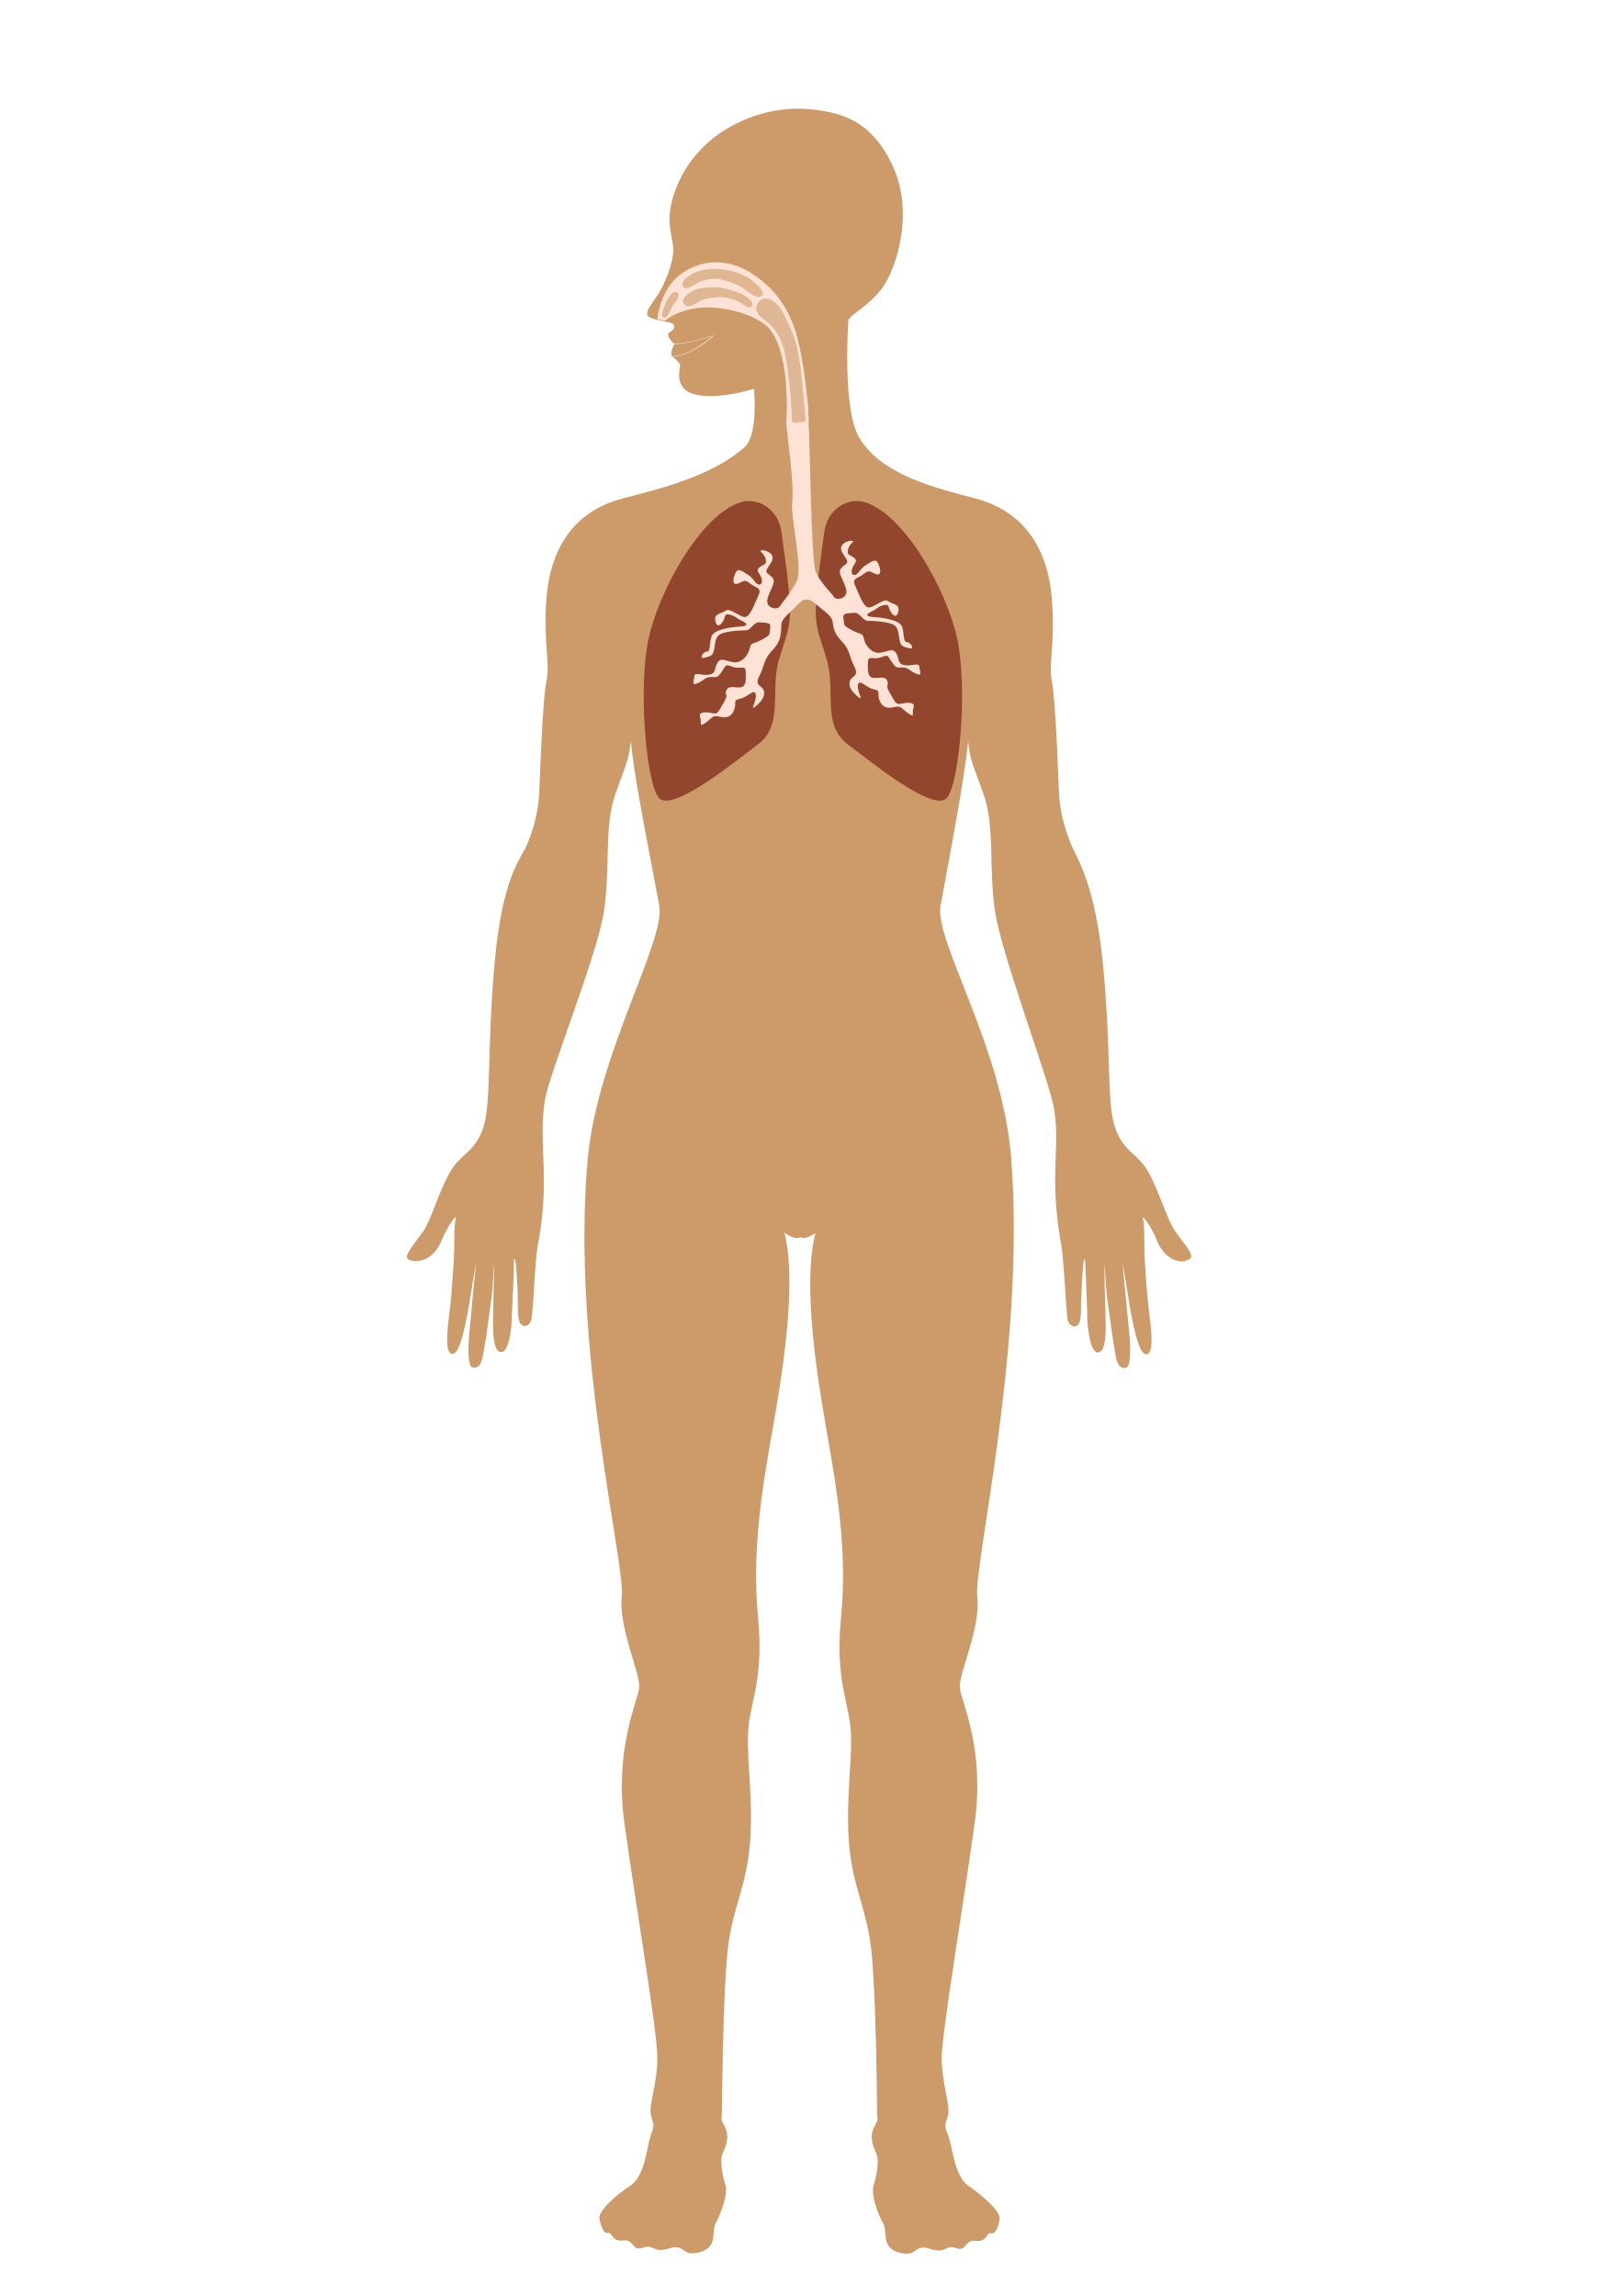
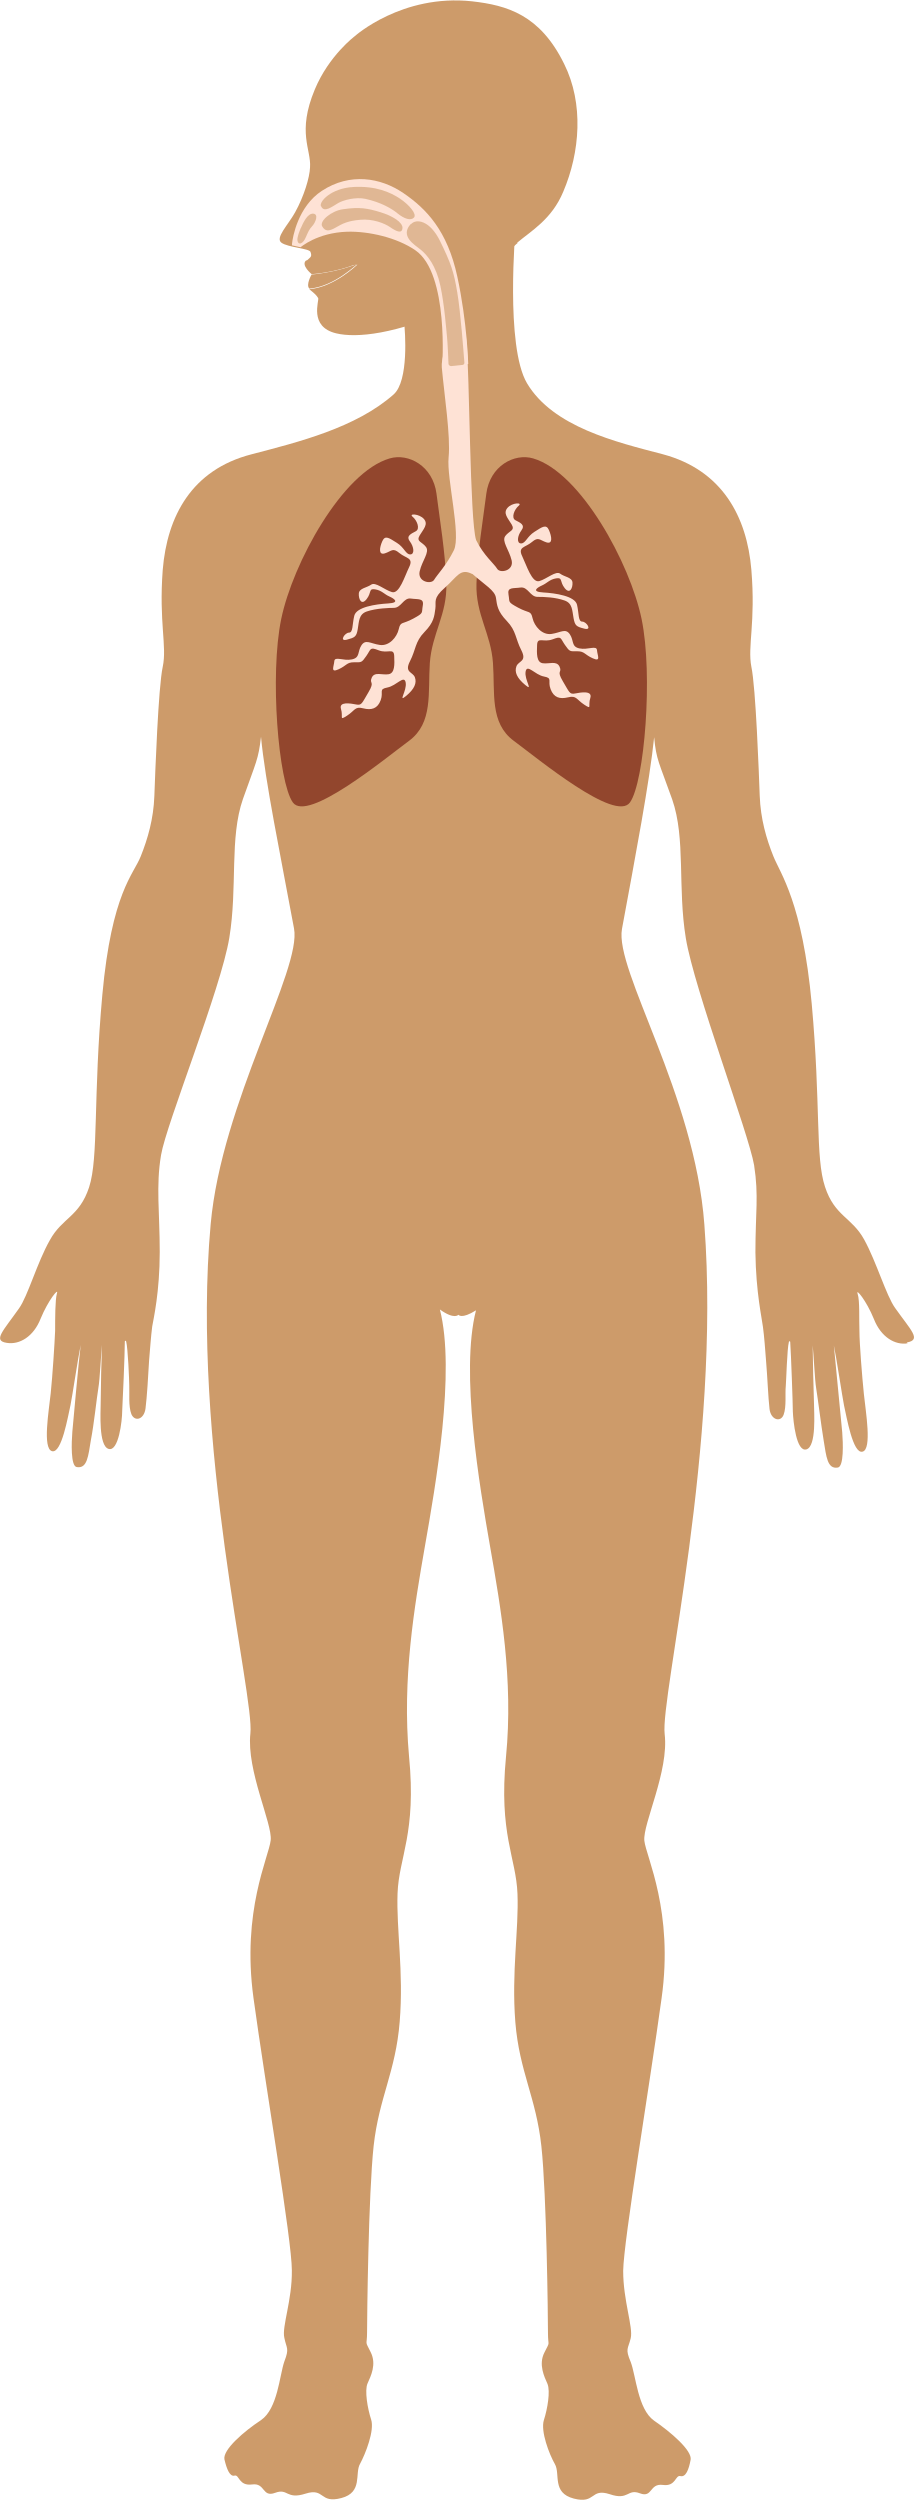
- <svg xmlns="http://www.w3.org/2000/svg" viewBox="0 0 1582.5 2238.11">
+ <svg xmlns="http://www.w3.org/2000/svg" id="Layer_1" version="1.1" viewBox="0 0 764.4 2090.9">
  <defs>
    <style>
-       .cls-1 {
+       .st0 {
        fill: #92462d;
      }

-       .cls-2 {
+       .st1 {
+         fill: #cd9b6a;
+       }
+ 
+       .st2 {
        fill: #cc9b69;
      }

-       .cls-3 {
-         fill: #fee2d5;
+       .st3 {
+         opacity: .6;
      }

-       .cls-3, .cls-4 {
+       .st3, .st4 {
        isolation: isolate;
      }

-       .cls-4 {
-         opacity: .6;
-       }
- 
-       .cls-5 {
-         fill: #cd9b6a;
+       .st4 {
+         fill: #fee2d5;
      }
    </style>
  </defs>
  <g id="BodyBase">
    <g>
      <g id="SideBody">
-         <path id="BodyBase-2" data-name="BodyBase" class="cls-5" d="M1155.94,1229.4c-10.69,1.84-22.48-5.16-28.38-20.27-6.27-15.48-15.48-26.54-13.64-21.01,1.84,5.53,1.11,21.38,1.47,31.33,0,9.95,2.21,37.6,3.69,52.34s7,46.44-1.11,48.28c-8.11,2.21-13.27-29.12-15.48-38.7-1.47-7.37-6.27-39.81-8.48-50.13h0c1.47,14.74,6.27,65.24,7,72.61.74,8.85,1.47,28.75-3.69,29.49-8.85,1.47-9.58-9.21-11.79-22.48-2.21-13.27-4.79-34.65-6.27-43.86-1.11-6.27-2.21-29.86-2.95-35.75h0c0,8.11.74,38.7,1.11,49.02,0,7,2.21,35.38-6.27,37.96-8.48,2.58-11.06-23.59-11.43-31.7,0-6.63-1.47-47.92-2.21-58.24,0-.74-1.11-.74-1.11,0-1.47,5.53-2.21,32.44-2.58,36.86-.74,6.27.74,17.32-1.84,23.96s-10.69,4.42-11.79-4.79-1.84-27.64-2.95-40.18c-.74-9.21-1.47-20.27-2.58-28.38-.74-6.27-5.9-28.75-6.27-62.29,0-33.54,2.95-47.18-1.11-72.98-4.42-26.17-50.13-147.06-57.13-189.82s0-83.3-11.43-116.1c-11.06-31.33-13.27-32.8-15.11-51.97-3.69,36.49-15.85,100.25-26.91,160.33-6.27,34.65,60.82,137.85,68.93,247.32,14.01,183.55-36.86,395.12-33.17,426.08,3.69,30.96-18.43,75.19-16.95,89.2,1.47,13.64,24.7,58.97,14.37,131.95-9.95,72.98-31.7,202.35-32.07,227.78,0,25.06,8.48,47.18,6.27,56.39s-4.79,8.48,0,19.9c4.42,11.43,5.9,39.44,19.53,49.02,14.01,9.58,32.07,25.06,30.59,32.8-1.47,8.11-4.05,14.74-8.48,13.64-4.42-1.11-3.69,8.85-14.74,7.37-11.43-1.47-8.48,11.06-19.17,7-10.69-4.05-9.21,6.27-25.43.74-16.22-5.16-11.43,8.48-29.86,3.69-18.43-4.79-11.06-20.64-15.85-28.75s-12.16-27.64-9.21-36.86,5.53-23.96,2.95-30.22c-2.58-5.9-7.74-16.22-2.58-26.17,5.16-10.32,2.95-4.42,2.95-16.59s-1.11-115-5.53-155.91c-4.42-40.91-18.43-62.29-21.75-103.94-3.32-42.02,2.95-77.4,1.84-107.26-1.11-30.22-15.85-50.13-9.58-114.63,6.27-64.5-4.42-124.95-13.27-175.81-8.85-50.5-25.06-145.59-11.79-197.56-12.16,7.74-14.74,3.69-14.74,3.69,0,0-3.32,4.42-15.48-4.42,13.27,51.97-3.69,147.8-12.53,197.93-8.85,50.5-19.17,110.94-13.27,175.81,6.27,64.5-8.48,84.41-9.58,114.63-1.11,30.22,5.16,65.24,1.84,107.26s-17.32,63.4-21.75,103.94c-4.42,40.91-5.53,144.12-5.53,155.91s-2.21,6.27,2.95,16.59,0,20.27-2.58,26.17,0,21.01,2.95,30.22c2.95,9.21-4.79,28.75-9.21,36.86-4.79,8.11,2.58,23.96-15.85,28.75-18.43,4.79-13.64-8.85-29.86-3.69s-14.37-4.79-25.43-.74c-11.06,4.05-8.11-8.48-19.17-7-11.43,1.47-10.69-8.48-14.74-7.37-4.05,1.11-6.63-5.53-8.48-13.64-1.47-8.11,16.59-23.59,30.59-32.8,14.01-9.58,15.48-37.6,19.53-49.02,4.42-11.43,1.84-10.69,0-19.9-2.21-9.21,6.63-31.33,6.27-56.39,0-25.06-22.12-154.81-32.07-227.78-9.95-72.98,12.9-117.95,14.37-131.95,1.47-14.01-20.27-58.24-16.95-89.2,3.69-30.96-49.76-242.9-33.17-426.08,9.21-102.1,76.3-213.04,69.66-247.32-11.06-60.08-24.33-123.84-27.64-160.33-2.21,19.17-4.05,20.64-15.11,51.97-11.43,32.8-4.42,73.35-11.43,116.1-7,42.76-52.71,155.54-57.13,181.71-4.42,26.17-1.11,47.92-1.11,81.09s-5.16,56.02-6.27,62.29c-1.11,8.48-1.84,19.17-2.58,28.38-.74,12.53-1.84,30.96-2.95,40.18s-8.85,11.43-11.79,4.79c-2.58-6.63-1.47-17.69-1.84-23.96,0-4.42-1.11-31.33-2.58-36.86,0-.74-1.11-.74-1.11,0,0,10.32-1.84,51.6-2.21,58.24,0,8.11-2.95,34.28-11.43,31.7-8.48-2.58-6.63-30.96-6.63-37.96,0-10.32.74-40.91,1.11-49.02h0c-.74,5.9-1.84,29.49-2.95,35.75-1.47,9.21-3.69,30.59-6.27,43.86-2.21,13.27-2.95,23.96-11.79,22.48-5.16-.74-4.42-20.64-3.69-29.49.74-7.37,5.16-58.24,7-72.61h0c-2.21,10.32-7,42.76-8.48,50.13-2.21,9.58-7.37,40.91-15.48,38.7-8.11-2.21-2.58-33.91-1.11-48.28,1.47-14.37,3.32-42.02,3.69-52.34,0-9.95,0-26.17,1.47-31.33,1.84-5.53-7.37,5.9-13.64,21.01-5.9,15.11-17.69,22.12-28.38,20.27-11.79-1.84-2.95-9.95,10.32-28.75,7.37-10.32,15.11-38.33,25.8-57.13,10.32-18.8,24.7-19.53,32.8-44.23,8.11-24.7,3.32-75.56,11.06-161.07s26.17-100.62,32.07-115.74c5.9-14.74,10.69-31.33,11.43-50.5.74-19.17,3.32-91.04,7-108,3.69-17.32-3.32-36.86,0-81.09,3.69-44.97,24.33-83.67,74.09-96.57,39.44-10.32,87.35-22.12,119.05-50.13,12.9-11.43,9.58-53.08,8.85-60.08,40.91-63.03,67.82-69.29,93.25-78.88,0,0-8.85,98.78,9.58,129.74,21.75,36.49,74.09,49.02,113.52,59.34,49.76,13.27,70.4,52.34,74.09,96.57,3.69,44.6-3.32,63.77,0,81.09,3.69,17.32,6.27,88.83,7,108,.74,19.17,5.53,35.75,11.43,50.5s24.33,38.7,32.07,123.48c7.74,85.14,2.95,128.27,11.06,152.96,8.11,24.7,22.48,25.43,32.8,44.23,10.32,18.8,18.43,46.81,25.8,57.13,13.27,18.8,22.12,26.54,10.32,28.75h0l-.74.74h1.11Z" />
+         <path id="BodyBase-2" class="st1" d="M759.3,1123.5c-10.7,1.8-22.5-5.2-28.4-20.3-6.3-15.5-15.5-26.5-13.6-21s1.1,21.4,1.5,31.3c0,9.9,2.2,37.6,3.7,52.3s7,46.4-1.1,48.3c-8.1,2.2-13.3-29.1-15.5-38.7-1.5-7.4-6.3-39.8-8.5-50.1h0c1.5,14.7,6.3,65.2,7,72.6.7,8.8,1.5,28.8-3.7,29.5-8.8,1.5-9.6-9.2-11.8-22.5-2.2-13.3-4.8-34.7-6.3-43.9-1.1-6.3-2.2-29.9-2.9-35.8h0c0,8.1.7,38.7,1.1,49,0,7,2.2,35.4-6.3,38s-11.1-23.6-11.4-31.7c0-6.6-1.5-47.9-2.2-58.2,0-.7-1.1-.7-1.1,0-1.5,5.5-2.2,32.4-2.6,36.9-.7,6.3.7,17.3-1.8,24s-10.7,4.4-11.8-4.8-1.8-27.6-2.9-40.2c-.7-9.2-1.5-20.3-2.6-28.4-.7-6.3-5.9-28.8-6.3-62.3,0-33.5,2.9-47.2-1.1-73-4.4-26.2-50.1-147.1-57.1-189.8s0-83.3-11.4-116.1c-11.1-31.3-13.3-32.8-15.1-52-3.7,36.5-15.8,100.2-26.9,160.3-6.3,34.7,60.8,137.9,68.9,247.3,14,183.6-36.9,395.1-33.2,426.1s-18.4,75.2-17,89.2c1.5,13.6,24.7,59,14.4,131.9-10,73-31.7,202.3-32.1,227.8,0,25.1,8.5,47.2,6.3,56.4s-4.8,8.5,0,19.9c4.4,11.4,5.9,39.4,19.5,49,14,9.6,32.1,25.1,30.6,32.8-1.5,8.1-4,14.7-8.5,13.6-4.4-1.1-3.7,8.9-14.7,7.4-11.4-1.5-8.5,11.1-19.2,7-10.7-4.1-9.2,6.3-25.4.7-16.2-5.2-11.4,8.5-29.9,3.7s-11.1-20.6-15.8-28.8-12.2-27.6-9.2-36.9,5.5-24,3-30.2c-2.6-5.9-7.7-16.2-2.6-26.2,5.2-10.3,3-4.4,3-16.6s-1.1-115-5.5-155.9c-4.4-40.9-18.4-62.3-21.8-103.9-3.3-42,3-77.4,1.8-107.3-1.1-30.2-15.8-50.1-9.6-114.6,6.3-64.5-4.4-124.9-13.3-175.8-8.8-50.5-25.1-145.6-11.8-197.6-12.2,7.7-14.7,3.7-14.7,3.7,0,0-3.3,4.4-15.5-4.4,13.3,52-3.7,147.8-12.5,197.9-8.8,50.5-19.2,110.9-13.3,175.8,6.3,64.5-8.5,84.4-9.6,114.6-1.1,30.2,5.2,65.2,1.8,107.3s-17.3,63.4-21.8,103.9c-4.4,40.9-5.5,144.1-5.5,155.9s-2.2,6.3,3,16.6,0,20.3-2.6,26.2,0,21,3,30.2-4.8,28.8-9.2,36.9c-4.8,8.1,2.6,24-15.8,28.8s-13.6-8.9-29.9-3.7-14.4-4.8-25.4-.7-8.1-8.5-19.2-7c-11.4,1.5-10.7-8.5-14.7-7.4-4,1.1-6.6-5.5-8.5-13.6-1.5-8.1,16.6-23.6,30.6-32.8,14-9.6,15.5-37.6,19.5-49,4.4-11.4,1.8-10.7,0-19.9-2.2-9.2,6.6-31.3,6.3-56.4,0-25.1-22.1-154.8-32.1-227.8-10-73,12.9-117.9,14.4-131.9,1.5-14-20.3-58.2-17-89.2,3.7-31-49.8-242.9-33.2-426.1,9.2-102.1,76.3-213,69.7-247.3-11.1-60.1-24.3-123.8-27.6-160.3-2.2,19.2-4,20.6-15.1,52-11.4,32.8-4.4,73.3-11.4,116.1-7,42.8-52.7,155.5-57.1,181.7-4.4,26.2-1.1,47.9-1.1,81.1s-5.2,56-6.3,62.3c-1.1,8.5-1.8,19.2-2.6,28.4-.7,12.5-1.8,31-3,40.2s-8.9,11.4-11.8,4.8c-2.6-6.6-1.5-17.7-1.8-24,0-4.4-1.1-31.3-2.6-36.9,0-.7-1.1-.7-1.1,0,0,10.3-1.8,51.6-2.2,58.2,0,8.1-3,34.3-11.4,31.7-8.5-2.6-6.6-31-6.6-38,0-10.3.7-40.9,1.1-49h0c-.7,5.9-1.8,29.5-3,35.8-1.5,9.2-3.7,30.6-6.3,43.9-2.2,13.3-3,24-11.8,22.5-5.2-.7-4.4-20.6-3.7-29.5.7-7.4,5.2-58.2,7-72.6h0c-2.2,10.3-7,42.8-8.5,50.1-2.2,9.6-7.4,40.9-15.5,38.7-8.1-2.2-2.6-33.9-1.1-48.3s3.3-42,3.7-52.3c0-9.9,0-26.2,1.5-31.3,1.8-5.5-7.4,5.9-13.6,21-5.9,15.1-17.7,22.1-28.4,20.3-11.8-1.8-3-9.9,10.3-28.8,7.4-10.3,15.1-38.3,25.8-57.1,10.3-18.8,24.7-19.5,32.8-44.2,8.1-24.7,3.3-75.6,11.1-161.1s26.2-100.6,32.1-115.7c5.9-14.7,10.7-31.3,11.4-50.5s3.3-91,7-108c3.7-17.3-3.3-36.9,0-81.1,3.7-45,24.3-83.7,74.1-96.6,39.4-10.3,87.3-22.1,119-50.1,12.9-11.4,9.6-53.1,8.8-60.1,40.9-63,67.8-69.3,93.2-78.9,0,0-8.8,98.8,9.6,129.7,21.8,36.5,74.1,49,113.5,59.3,49.8,13.3,70.4,52.3,74.1,96.6,3.7,44.6-3.3,63.8,0,81.1,3.7,17.3,6.3,88.8,7,108,.7,19.2,5.5,35.8,11.4,50.5s24.3,38.7,32.1,123.5c7.7,85.1,2.9,128.3,11.1,153,8.1,24.7,22.5,25.4,32.8,44.2,10.3,18.8,18.4,46.8,25.8,57.1,13.3,18.8,22.1,26.5,10.3,28.8h0l-.7.7h1.1Z" />
      </g>
      <g id="SideHead">
-         <path id="LowerLip" class="cls-5" d="M695.58,326.37h0c-18.43,7.74-38.33,8.85-38.33,8.85,0,0-9.21-7.37-4.79-11.43,7-.74,7.74,0,18.06,1.84,11.06,1.47,25.06.74,25.06.74Z" />
-         <path id="UpperLip" class="cls-5" d="M695.58,326.74c-.74,0-19.17,18.8-40.18,20.64-3.32-2.95,1.84-11.79,1.84-11.79,0,0,19.9-1.47,38.33-8.85h0Z" />
-         <path id="HeadBAse" class="cls-5" d="M830.48,308.31s-4.05,3.32-5.16,4.79c-4.05,4.42-6.63,9.95-11.06,11.79-4.42,1.47-6.27,0-6.27,0,0,0-3.32,12.53-8.11,21.75-3.69,6.63-17.32,14.01-23.96,16.95-47.92,21.75-81.09,25.06-98.04,21.01-23.22-5.53-14.01-27.64-15.11-29.49-1.47-2.58-3.32-4.05-7.37-7.37,21.01-1.84,39.81-20.27,40.18-20.64h0s-14.01,1.11-25.06-.74c-10.32-1.47-11.06-2.95-18.06-1.84,4.05-4.05,5.53-3.69,4.05-8.11-1.11-2.95-18.8-3.69-24.33-7.74-5.53-4.05,5.53-14.74,11.43-25.43,7.37-13.27,12.16-29.12,12.53-37.6,1.11-15.11-11.06-29.12,4.05-65.24,11.79-28.38,33.54-44.6,33.54-44.6,0,0,39.44-35.38,98.04-29.12,29.12,3.32,56.76,11.06,77.03,52.34,16.59,33.17,13.27,74.09-.74,106.89-9.58,23.22-26.91,32.8-38.7,42.76h.74l.37-.37Z" />
+         <path id="LowerLip" class="st1" d="M299,220.4h0c-18.4,7.7-38.3,8.9-38.3,8.9,0,0-9.2-7.4-4.8-11.4,7-.7,7.7,0,18.1,1.8,11.1,1.5,25.1.7,25.1.7Z" />
+         <path id="UpperLip" class="st1" d="M299,220.8c-.7,0-19.2,18.8-40.2,20.6-3.3-3,1.8-11.8,1.8-11.8,0,0,19.9-1.5,38.3-8.9h0Z" />
+         <path id="HeadBAse" class="st1" d="M433.9,202.4s-4,3.3-5.2,4.8c-4,4.4-6.6,10-11.1,11.8-4.4,1.5-6.3,0-6.3,0,0,0-3.3,12.5-8.1,21.8-3.7,6.6-17.3,14-24,17-47.9,21.8-81.1,25.1-98,21-23.2-5.5-14-27.6-15.1-29.5-1.5-2.6-3.3-4-7.4-7.4,21-1.8,39.8-20.3,40.2-20.6h0s-14,1.1-25.1-.7c-10.3-1.5-11.1-3-18.1-1.8,4-4,5.5-3.7,4-8.1-1.1-3-18.8-3.7-24.3-7.7s5.5-14.7,11.4-25.4c7.4-13.3,12.2-29.1,12.5-37.6,1.1-15.1-11.1-29.1,4-65.2,11.8-28.4,33.5-44.6,33.5-44.6,0,0,39.4-35.4,98-29.1,29.1,3.3,56.8,11.1,77,52.3,16.6,33.2,13.3,74.1-.7,106.9-9.6,23.2-26.9,32.8-38.7,42.8h.7l.4-.4h0Z" />
      </g>
    </g>
  </g>
  <g id="Respiratory">
    <g id="Lungs">
-       <path class="cls-1" d="M761.72,519.18c2.6,20.82,7.36,48.88,8.25,74.8s-12.07,41.82-13.84,66.55,2.94,50.06-17.37,65.08-85.1,68.61-97.18,51.53-19.44-106.6-9.72-153.42,51.24-122.8,90.7-134.28c15.7-4.57,36.22,6.18,39.17,29.74Z" />
-       <path class="cls-1" d="M803.29,519.18c-2.6,20.82-7.36,48.88-8.25,74.8s12.07,41.82,13.84,66.55c1.77,24.74-2.94,50.06,17.37,65.08,20.32,15.02,85.1,68.61,97.18,51.53s19.44-106.6,9.72-153.42c-9.72-46.82-51.24-122.8-90.7-134.28-15.7-4.57-36.22,6.18-39.17,29.74Z" />
+       <path class="st0" d="M365.1,413.2c2.6,20.8,7.4,48.9,8.2,74.8s-12.1,41.8-13.8,66.5,2.9,50.1-17.4,65.1-85.1,68.6-97.2,51.5-19.4-106.6-9.7-153.4,51.2-122.8,90.7-134.3c15.7-4.6,36.2,6.2,39.2,29.7h0Z" />
+       <path class="st0" d="M406.7,413.2c-2.6,20.8-7.4,48.9-8.2,74.8s12.1,41.8,13.8,66.5c1.8,24.7-2.9,50.1,17.4,65.1,20.3,15,85.1,68.6,97.2,51.5s19.4-106.6,9.7-153.4c-9.7-46.8-51.2-122.8-90.7-134.3-15.7-4.6-36.2,6.2-39.2,29.7h0Z" />
    </g>
-     <path class="cls-3" d="M791.83,586.03c10.31,9.13,18.74,13.69,19.62,19.88s1.18,11.19,9.13,19.44,7.07,14.72,12.07,24.44-2.36,8.83-4.12,13.55.29,9.72,7.36,15.61c7.07,5.89-.88-4.42.29-11.19,1.18-6.77,7.66,2.65,15.31,4.12s2.94,3.53,5.6,10.6,7.66,8.54,14.72,6.77,6.77,1.77,13.55,6.18,2.94.88,5.01-5.6c2.06-6.48-7.95-4.71-12.66-3.83s-4.71-.88-10.31-10.31-.29-6.77-2.65-12.07-8.83-2.06-14.13-2.94-5.01-8.25-4.71-15.31c.29-7.07,5.3-1.77,12.96-4.71s6.18-1.18,10.31,4.71,4.12,5.3,10.31,5.3,5.89,2.65,12.96,5.89,3.83-2.36,3.53-6.77-7.66,0-14.72-1.47-4.42-6.48-7.95-11.78-7.36-1.47-15.31-.29-14.43-6.48-15.9-13.25-2.94-3.83-12.07-8.83-6.77-4.42-7.95-10.9,3.83-5.01,10.01-5.89,8.1,7.8,14.25,7.8c3.43,0,14.8.33,22.64,2.98,6.75,2.28,6.4,8.36,7.58,14.83s2.36,7.07,9.13,8.83,1.77-5.89-1.77-5.89-2.65-6.77-4.42-14.13-17.96-9.72-28.27-10.31-5.01-4.12-.88-5.89,6.18-5.01,11.78-5.89,2.65,2.65,7.07,8.25,6.77-.29,6.48-4.71c-.29-4.42-6.77-4.71-10.31-7.36s-11.19,4.42-17.37,6.18-10.6-12.96-14.43-20.91,2.65-7.07,8.25-11.78,6.48-1.47,12.07.29,4.42-5.01,2.06-10.31-5.89-2.36-12.07,1.47-7.36,9.72-11.19,9.72-3.24-6.18.29-10.9-1.18-6.48-5.01-8.54-.88-9.13,2.65-12.07-5.6-2.65-9.42,1.77.29,8.54,3.53,13.84-2.06,5.3-5.3,9.72,3.24,11.48,5.3,20.32-9.72,11.19-12.07,7.07c-2.36-4.12-11.37-11.34-17.56-24-5.3-16.2-5.37-140.29-8.1-166.6-3.09-29.82-21.88,8.1-20.6,22.2,2.04,22.41,7.49,57.82,5.72,75.2s10.6,65.08,4.42,77.74-14.13,20.61-16.49,24.74-14.13,1.77-12.07-7.07,8.54-15.9,5.3-20.32-8.54-4.42-5.3-9.72,7.36-9.42,3.53-13.84-12.96-4.71-9.42-1.77,6.48,10.01,2.65,12.07-8.54,3.83-5.01,8.54,4.12,10.9.29,10.9-5.01-5.89-11.19-9.72-9.72-6.77-12.07-1.47-3.53,12.07,2.06,10.31,6.48-5.01,12.07-.29,12.07,3.83,8.25,11.78-8.25,22.67-14.43,20.91-13.84-8.83-17.37-6.18-10.01,2.94-10.31,7.36,2.06,10.31,6.48,4.71,1.47-9.13,7.07-8.25,7.66,4.12,11.78,5.89,9.42,5.3-.88,5.89-26.5,2.94-28.27,10.31-.88,14.13-4.42,14.13-8.54,7.66-1.77,5.89,7.95-2.36,9.13-8.83.84-12.55,7.58-14.83c7.84-2.65,19.2-2.98,22.64-2.98,6.15,0,8.06-8.69,14.25-7.8s11.19-.59,10.01,5.89,1.18,5.89-7.95,10.9-10.6,2.06-12.07,8.83-7.95,14.43-15.9,13.25-11.78-5.01-15.31.29-.88,10.31-7.95,11.78-14.43-2.94-14.72,1.47-3.53,10.01,3.53,6.77,6.77-5.89,12.96-5.89,6.18.59,10.31-5.3,2.65-7.66,10.31-4.71,12.66-2.36,12.96,4.71.59,14.43-4.71,15.31-11.78-2.36-14.13,2.94,2.94,2.65-2.65,12.07-5.6,11.19-10.31,10.31-14.72-2.65-12.66,3.83-1.77,10.01,5.01,5.6,6.48-7.95,13.55-6.18,12.07.29,14.72-6.77-2.06-9.13,5.6-10.6,14.13-10.9,15.31-4.12-6.77,17.08.29,11.19,9.13-10.9,7.36-15.61-9.13-3.83-4.12-13.55,4.12-16.2,12.07-24.44,8.25-13.25,9.13-19.44-2.36-8.54,7.95-17.67,12.66-16.49,22.67-11.48Z" />
-     <path id="UpperTube" class="cls-3" d="M640.86,311.07v-1.04c.52-5.65,4.96-31.4,24.96-44.53,23.4-15.31,48.97-11.22,68.19,1.91,19.22,13.13,36.79,31.4,45.06,69.85,8.26,38.45,9.07,72.97,9.07,72.97l-21.77,3.13s5.91-78.63-22.27-98.11c-15.57-10.79-39.32-16.09-57.06-15.57-25.22.78-39.05,12.96-39.05,12.96l-7.22-1.57h.09Z" />
-     <g id="Pharynx" class="cls-4">
-       <path class="cls-2" d="M648.15,296.97c2.09-4.78,5.74-12.7,10.52-12.26s1.91,7.57-1.22,10.79c-4,4.09-4.78,10.87-8,13.31-3.22,2.52-4.44-1.04-4-3.48s1.39-5.48,2.7-8.52h0v.17h0Z" />
-       <path class="cls-2" d="M665.02,278.35c-1.57-3.65,8.18-14.87,26.96-16,18.79-1.13,31.14,4.44,39.14,9.74,7.92,5.31,14.44,13.13,11.74,15.92s-8,1.04-13.31-3.22c-5.31-4.35-14.18-9.65-27.4-12.53-7.92-1.74-18.27,1.04-22.61,3.48-4.61,2.61-11.92,8.7-14.35,2.7h-.17v-.09Z" />
-       <path class="cls-2" d="M665.98,295.14c-2.35-4.35,7.65-12.87,17.48-14.18,14.18-2.09,20.61-.7,31.05,2.44s19.22,8.61,18.7,13.48-5.22,2.61-10.61-1.13c-4.44-3.04-14.09-6.87-24.53-6-10.61.87-14.79,3.13-20.88,6.61-5.65,3.31-8.79,3.13-11.13-1.13h-.09v-.09Z" />
-       <path id="Esofagus" class="cls-2" d="M740.33,293.39c4.33-4.8,15.7-3.44,24.27,14.04,9.14,18.68,11.51,25.29,14.53,43.44,2.67,15.99,5.35,50.7,5.94,58.51.04.87-.63,1.68-1.49,1.8l-9.45,1.01c-1.13.05-2.21-.78-2.26-1.91-.2-4.87-.71-16.95-1.19-22.15-.71-6.5-2.08-26.73-5.56-43.21-3.48-16.48-10.83-25.66-16.59-30.3-5.05-4.05-17.36-11.2-8.21-21.33h0v.09Z" />
+     <path id="bronchi" class="st4" d="M395.2,480.1c10.3,9.1,18.7,13.7,19.6,19.9s1.2,11.2,9.1,19.4,7.1,14.7,12.1,24.4-2.4,8.8-4.1,13.5.3,9.7,7.4,15.6-.9-4.4.3-11.2c1.2-6.8,7.7,2.7,15.3,4.1s2.9,3.5,5.6,10.6,7.7,8.5,14.7,6.8,6.8,1.8,13.5,6.2,2.9.9,5-5.6c2.1-6.5-8-4.7-12.7-3.8s-4.7-.9-10.3-10.3-.3-6.8-2.7-12.1-8.8-2.1-14.1-2.9-5-8.2-4.7-15.3c.3-7.1,5.3-1.8,13-4.7s6.2-1.2,10.3,4.7,4.1,5.3,10.3,5.3,5.9,2.7,13,5.9,3.8-2.4,3.5-6.8-7.7,0-14.7-1.5-4.4-6.5-8-11.8-7.4-1.5-15.3-.3-14.4-6.5-15.9-13.2-2.9-3.8-12.1-8.8-6.8-4.4-8-10.9,3.8-5,10-5.9,8.1,7.8,14.2,7.8,14.8.3,22.6,3c6.8,2.3,6.4,8.4,7.6,14.8s2.4,7.1,9.1,8.8,1.8-5.9-1.8-5.9-2.7-6.8-4.4-14.1-18-9.7-28.3-10.3-5-4.1-.9-5.9,6.2-5,11.8-5.9,2.7,2.7,7.1,8.2,6.8-.3,6.5-4.7c-.3-4.4-6.8-4.7-10.3-7.4s-11.2,4.4-17.4,6.2-10.6-13-14.4-20.9,2.7-7.1,8.2-11.8,6.5-1.5,12.1.3,4.4-5,2.1-10.3-5.9-2.4-12.1,1.5-7.4,9.7-11.2,9.7-3.2-6.2.3-10.9-1.2-6.5-5-8.5-.9-9.1,2.7-12.1-5.6-2.7-9.4,1.8.3,8.5,3.5,13.8-2.1,5.3-5.3,9.7,3.2,11.5,5.3,20.3-9.7,11.2-12.1,7.1c-2.4-4.1-11.4-11.3-17.6-24-5.3-16.2-5.4-140.3-8.1-166.6-3.1-29.8-21.9,8.1-20.6,22.2,2,22.4,7.5,57.8,5.7,75.2s10.6,65.1,4.4,77.7-14.1,20.6-16.5,24.7-14.1,1.8-12.1-7.1,8.5-15.9,5.3-20.3-8.5-4.4-5.3-9.7,7.4-9.4,3.5-13.8-13-4.7-9.4-1.8,6.5,10,2.7,12.1-8.5,3.8-5,8.5,4.1,10.9.3,10.9-5-5.9-11.2-9.7-9.7-6.8-12.1-1.5-3.5,12.1,2.1,10.3,6.5-5,12.1-.3,12.1,3.8,8.2,11.8-8.2,22.7-14.4,20.9-13.8-8.8-17.4-6.2-10,2.9-10.3,7.4,2.1,10.3,6.5,4.7,1.5-9.1,7.1-8.2,7.7,4.1,11.8,5.9,9.4,5.3-.9,5.9-26.5,2.9-28.3,10.3-.9,14.1-4.4,14.1-8.5,7.7-1.8,5.9,8-2.4,9.1-8.8.8-12.5,7.6-14.8c7.8-2.7,19.2-3,22.6-3,6.2,0,8.1-8.7,14.2-7.8s11.2-.6,10,5.9,1.2,5.9-8,10.9-10.6,2.1-12.1,8.8-8,14.4-15.9,13.2-11.8-5-15.3.3-.9,10.3-8,11.8-14.4-2.9-14.7,1.5-3.5,10,3.5,6.8,6.8-5.9,13-5.9,6.2.6,10.3-5.3,2.7-7.7,10.3-4.7,12.7-2.4,13,4.7.6,14.4-4.7,15.3-11.8-2.4-14.1,2.9,2.9,2.7-2.7,12.1-5.6,11.2-10.3,10.3-14.7-2.7-12.7,3.8-1.8,10,5,5.6,6.5-8,13.5-6.2,12.1.3,14.7-6.8-2.1-9.1,5.6-10.6,14.1-10.9,15.3-4.1-6.8,17.1.3,11.2,9.1-10.9,7.4-15.6-9.1-3.8-4.1-13.5,4.1-16.2,12.1-24.4,8.2-13.2,9.1-19.4-2.4-8.5,8-17.7,12.7-16.5,22.7-11.5h0Z" />
+     <path id="UpperTube" class="st4" d="M244.2,205.1v-1c.5-5.6,5-31.4,25-44.5,23.4-15.3,49-11.2,68.2,1.9s36.8,31.4,45.1,69.9c8.3,38.5,9.1,73,9.1,73l-21.8,3.1s5.9-78.6-22.3-98.1c-15.6-10.8-39.3-16.1-57.1-15.6-25.2.8-39,13-39,13l-7.2-1.6h0,0Z" />
+     <g id="Pharynx" class="st3">
+       <path id="nostril" class="st2" d="M251.5,191c2.1-4.8,5.7-12.7,10.5-12.3s1.9,7.6-1.2,10.8c-4,4.1-4.8,10.9-8,13.3-3.2,2.5-4.4-1-4-3.5s1.4-5.5,2.7-8.5h0v.2h0Z" />
+       <path id="nasal_cavity" class="st2" d="M268.4,172.4c-1.6-3.6,8.2-14.9,27-16,18.8-1.1,31.1,4.4,39.1,9.7,7.9,5.3,14.4,13.1,11.7,15.9s-8,1-13.3-3.2c-5.3-4.4-14.2-9.6-27.4-12.5-7.9-1.7-18.3,1-22.6,3.5-4.6,2.6-11.9,8.7-14.3,2.7h-.2q0,0,0,0Z" />
+       <path class="st2" d="M269.4,189.2c-2.3-4.4,7.7-12.9,17.5-14.2,14.2-2.1,20.6-.7,31,2.4s19.2,8.6,18.7,13.5-5.2,2.6-10.6-1.1c-4.4-3-14.1-6.9-24.5-6-10.6.9-14.8,3.1-20.9,6.6-5.7,3.3-8.8,3.1-11.1-1.1h0c0,0,0,0,0,0Z" />
+       <path id="Esofagus" class="st2" d="M343.7,187.5c4.3-4.8,15.7-3.4,24.3,14,9.1,18.7,11.5,25.3,14.5,43.4,2.7,16,5.3,50.7,5.9,58.5,0,.9-.6,1.7-1.5,1.8l-9.5,1c-1.1,0-2.2-.8-2.3-1.9-.2-4.9-.7-17-1.2-22.1-.7-6.5-2.1-26.7-5.6-43.2-3.5-16.5-10.8-25.7-16.6-30.3-5-4-17.4-11.2-8.2-21.3h0c0,0,0,0,0,0Z" />
    </g>
  </g>
</svg>
